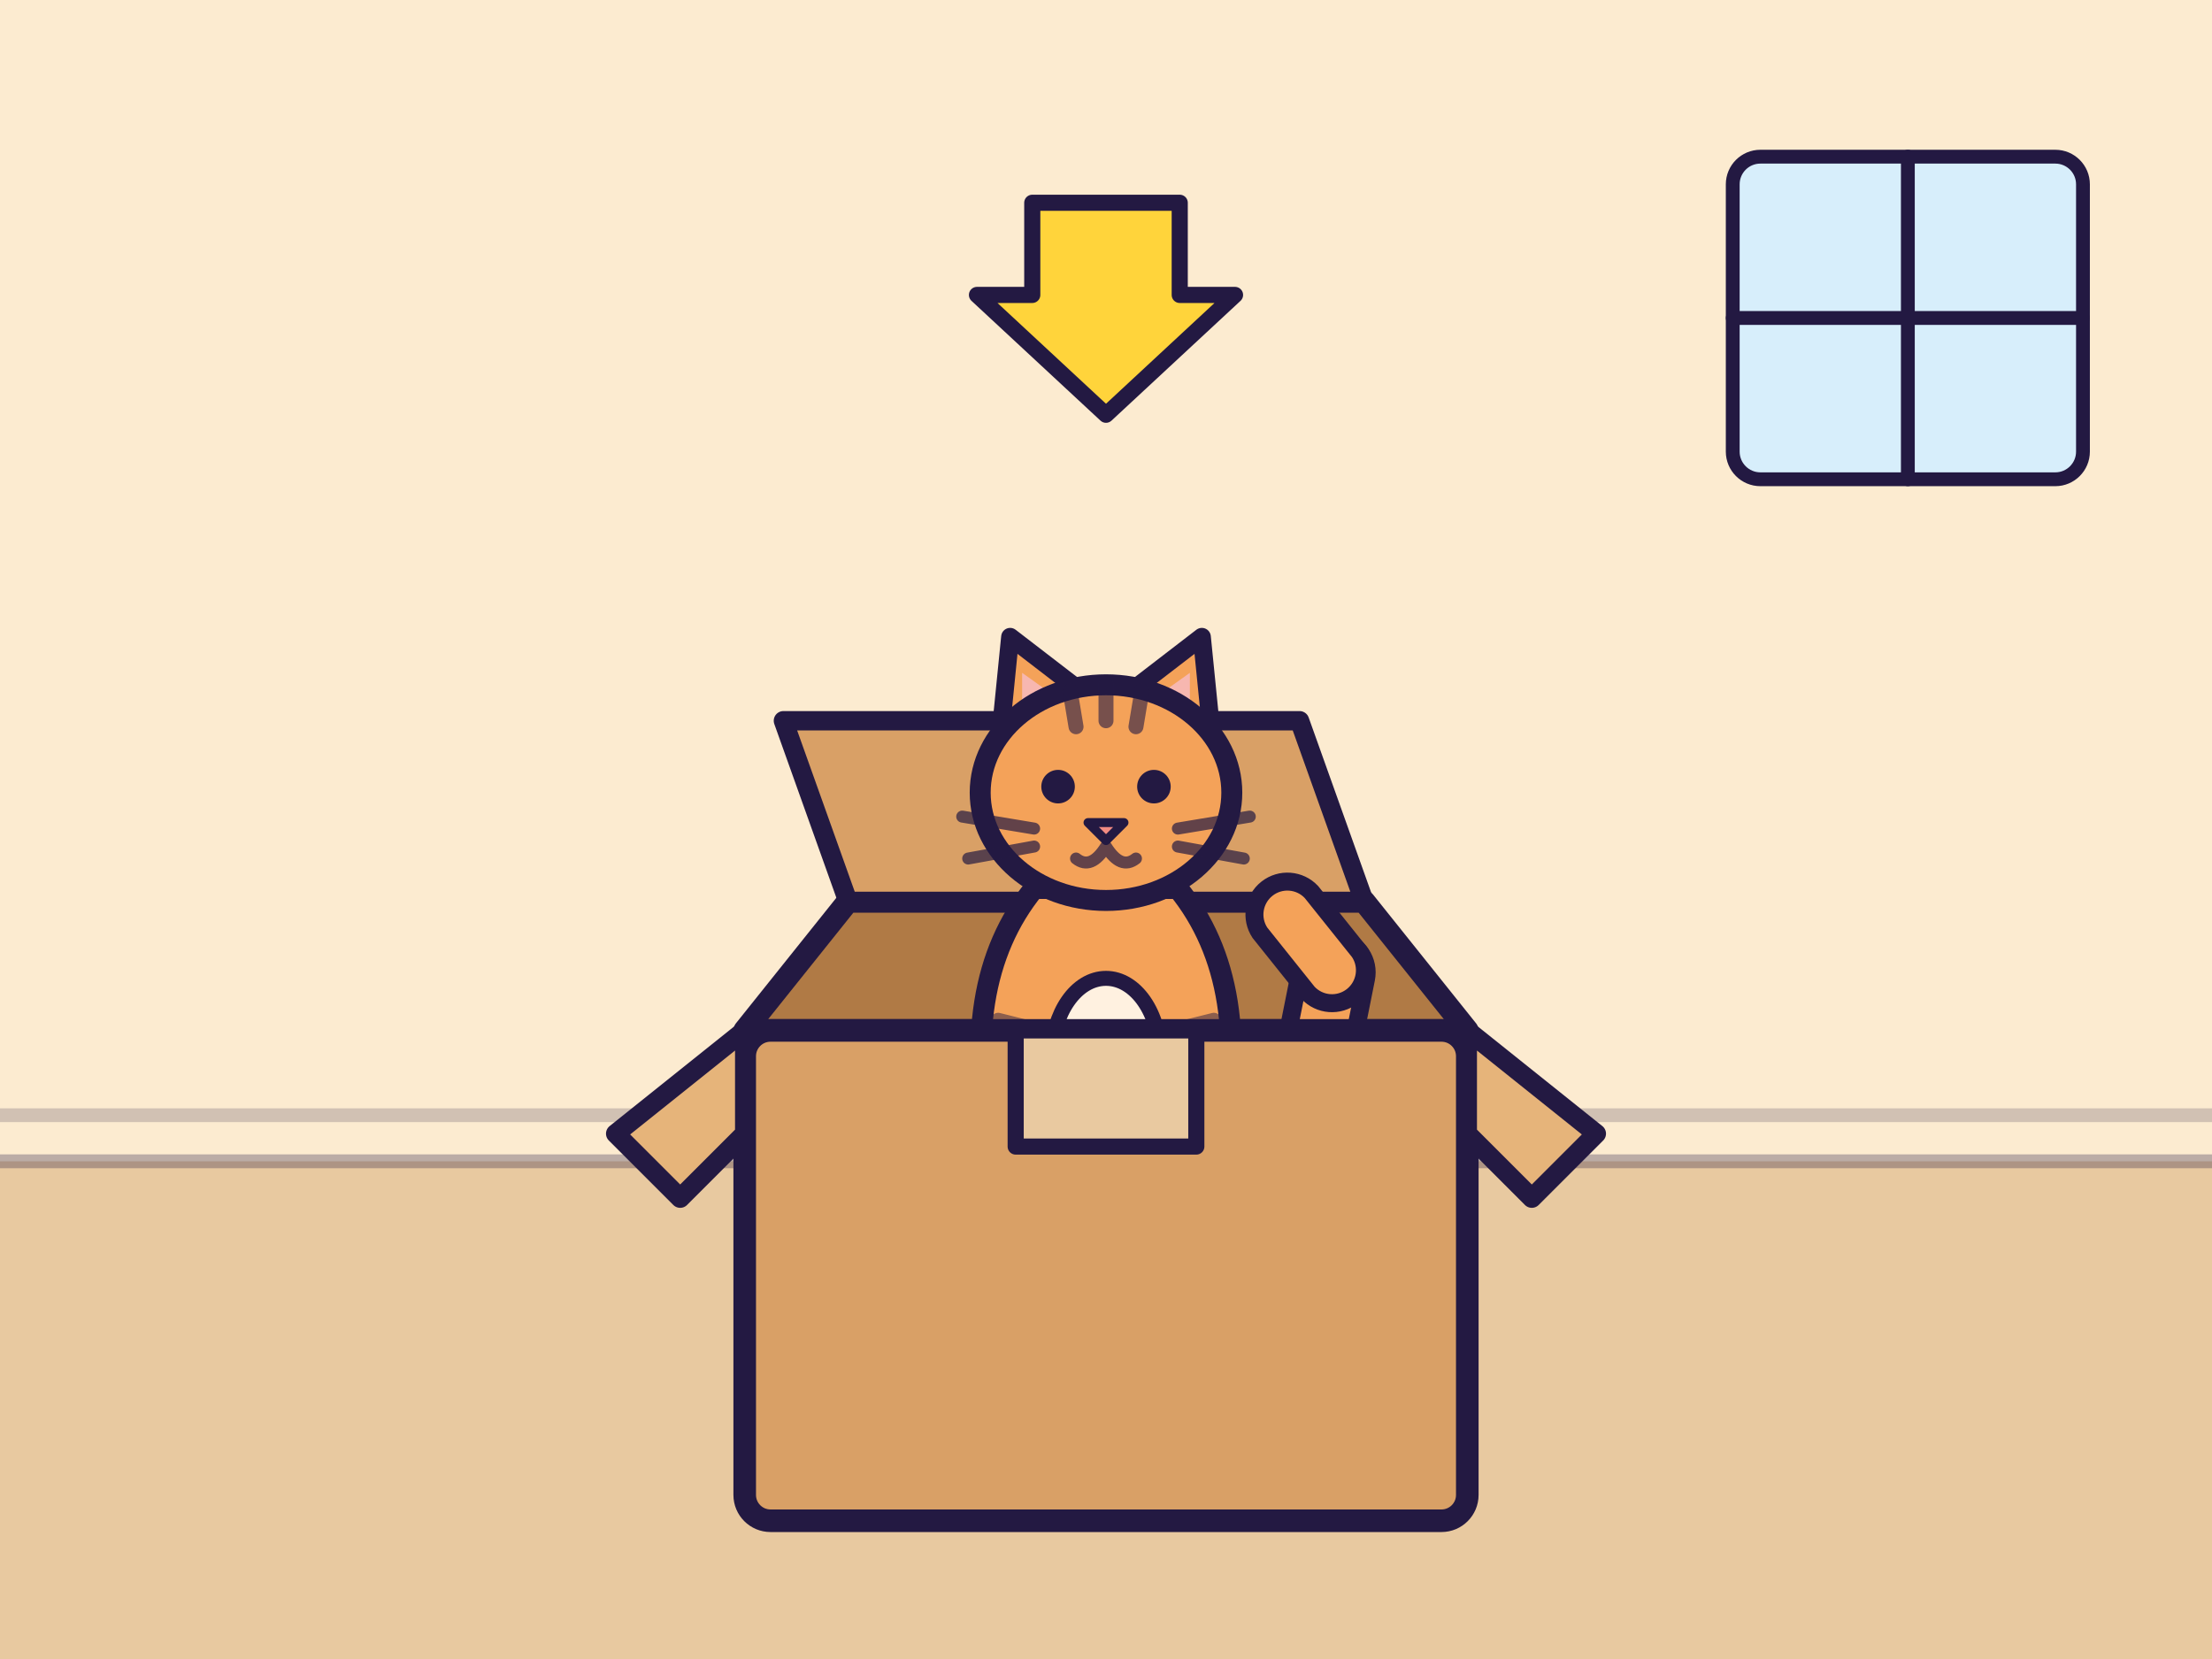
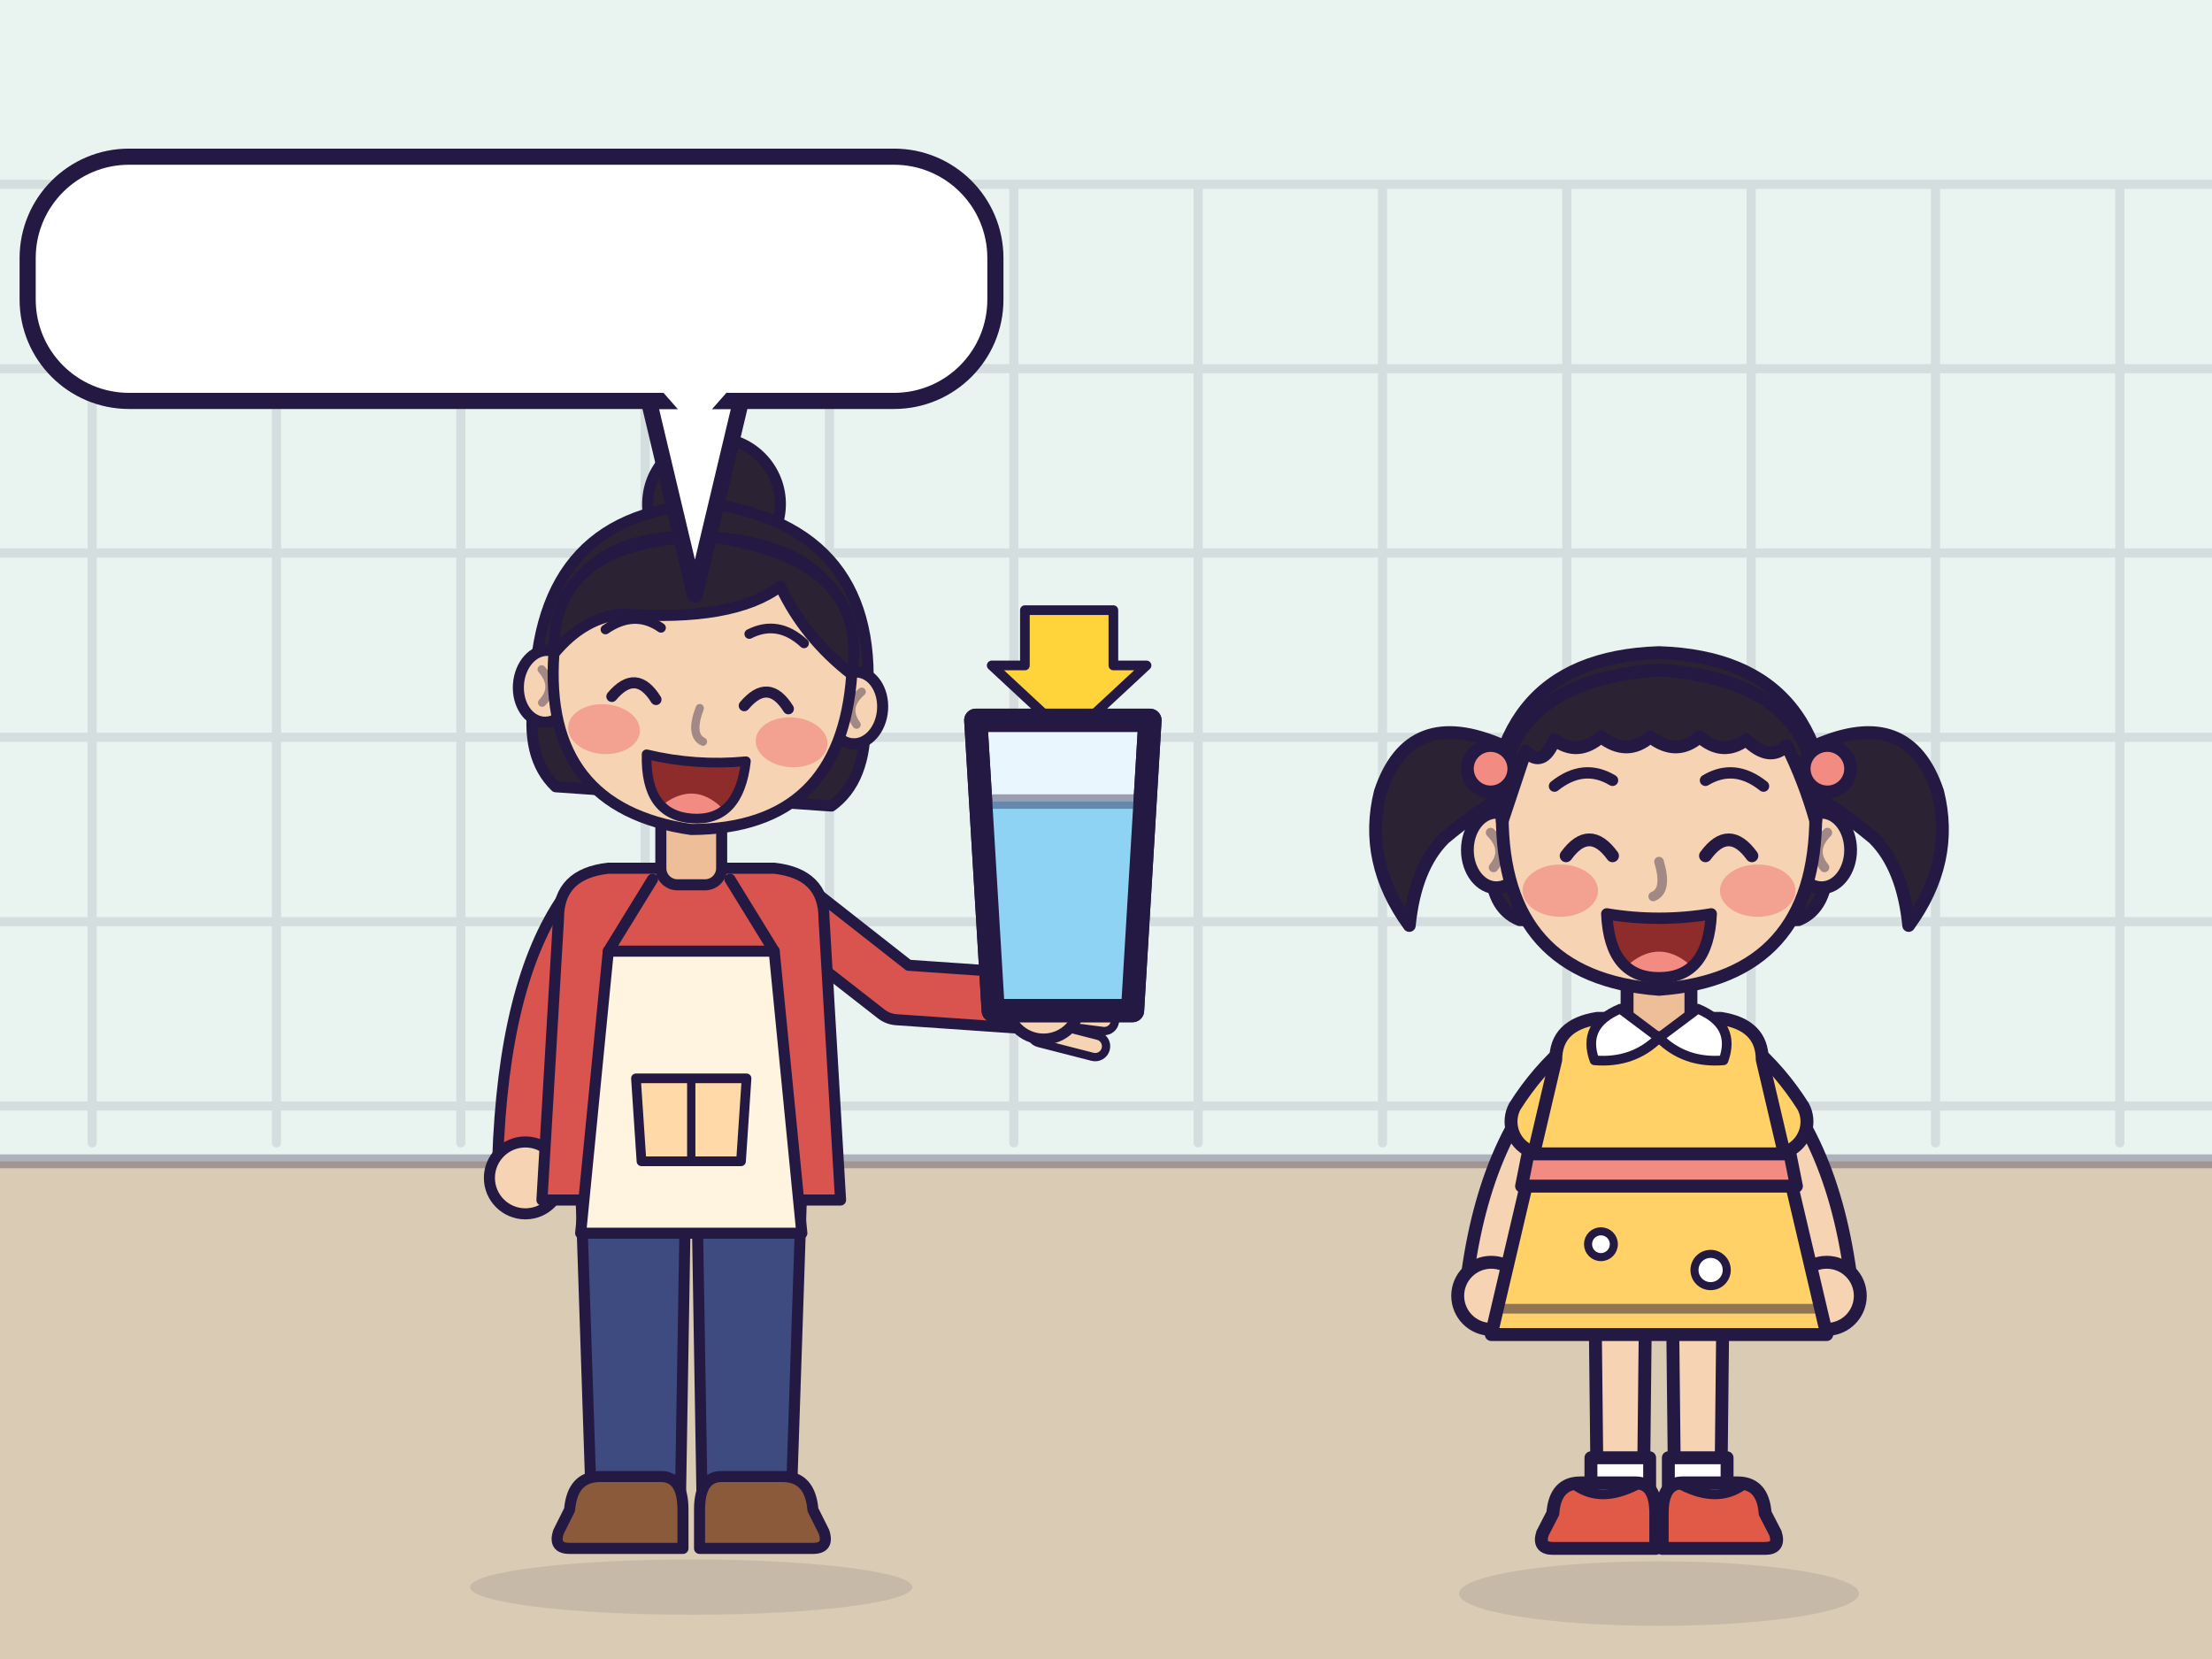
- <svg xmlns="http://www.w3.org/2000/svg" viewBox="0 0 480 360" role="img" aria-label="A cat sits inside a cardboard box with only its head poking out; the arrow points into the box.">
+ <svg xmlns="http://www.w3.org/2000/svg" viewBox="0 0 480 360" role="img" aria-label="Mom holds out a clear glass of water; an arrow points into the glass: &quot;杯子里有水。&quot;">
  <g stroke="#231942" stroke-width="3.5" stroke-linejoin="round" stroke-linecap="round">
-     <rect x="0" y="0" width="480" height="360" fill="#FCEBD0" stroke="none" />
-     <rect x="0" y="252" width="480" height="108" fill="#E8C9A0" stroke="none" />
+     <rect x="0" y="0" width="480" height="360" fill="#E9F4F1" stroke="none" />
+     <path d="M20 40L20 248M60 40L60 248M100 40L100 248M140 40L140 248M180 40L180 248M220 40L220 248M260 40L260 248M300 40L300 248M340 40L340 248M380 40L380 248M420 40L420 248M460 40L460 248M0 40L480 40M0 80L480 80M0 120L480 120M0 160L480 160M0 200L480 200M0 240L480 240" fill="none" stroke-width="2" opacity="0.1" />
+     <rect x="0" y="252" width="480" height="108" fill="#D9CBB4" stroke="none" />
    <path d="M0 252L480 252" fill="none" stroke-width="3" opacity="0.3" />
-     <path d="M0 242L480 242" fill="none" stroke-width="3" opacity="0.2" />
-     <rect x="376" y="34" width="76" height="70" rx="6" fill="#D7EEFB" stroke-width="3" />
-     <path d="M414 34L414 104M376 69L452 69" fill="none" stroke-width="3" />
-     <g transform="translate(240 330) scale(1.4 1.4)">
-       <g class="prop p-box">
-         <path d="M-56-76L-40-96L40-96L56-76Z" fill="#B07A45" />
-         <path d="M-40-96L-50-124L30-124L40-96Z" fill="#D9A066" stroke-width="3" />
-       </g>
-     </g>
-     <g transform="translate(240 250) scale(1.3 1.3)">
-       <g class="prop p-cat target">
-         <g transform="translate(14 -6)">
-           <g class="tail">
-             <path d="M1.1 5.4L21.1 1.4A5.5 5.5 0 0 0 18.9-9.4L-1.1-5.4A5.5 5.5 0 0 0 1.1 5.4Z" fill="#F4A259" stroke-width="3" />
-             <path d="M25.4-2.9L29.4-22.9A5.5 5.5 0 0 0 18.6-25.1L14.6-5.1A5.5 5.5 0 0 0 25.4-2.9Z" fill="#F4A259" stroke-width="3" />
-             <path d="M28.3-27.4L20.3-37.4A5.5 5.5 0 0 0 11.7-30.6L19.7-20.6A5.5 5.5 0 0 0 28.3-27.4Z" fill="#F4A259" stroke-width="3" />
+     <g transform="translate(232 160) scale(0.6 0.6)">
+       <g class="prop p-marker bob">
+         <path d="M-16-46L16-46L16-26L28-26L0 0L-28-26L-16-26Z" fill="#FFD43B" stroke-width="3.5" />
+       </g>
+     </g>
+     <g transform="translate(150 336) scale(0.6 0.6)">
+       <g class="char c-1 ch-mama">
+         <g transform="translate(-150 -432)">
+           <ellipse class="shadow" cx="150" cy="446" rx="80" ry="10" fill="#231942" stroke="none" opacity="0.1" />
+           <g class="figure" stroke="#231942" stroke-width="4" stroke-linejoin="round" stroke-linecap="round">
+             <g class="legs">
+               <path d="M110 300L148 300L146 420L114 420Z" fill="#3D4B80" />
+               <path d="M190 300L152 300L154 420L186 420Z" fill="#3D4B80" />
+               <path d="M147 418Q147 406 139 406L117 406Q107 406 106 418L102 426Q100 432 106 432L147 432Z" fill="#8A5A3B" />
+               <path d="M153 418Q153 406 161 406L183 406Q193 406 194 418L198 426Q200 432 194 432L153 432Z" fill="#8A5A3B" />
+             </g>
+             <g transform="translate(150 300)">
+               <g class="upper">
+                 <g transform="translate(-150 -300)">
+                   <g transform="translate(188 202)">
+                     <g class="arm-left act">
+                       <g transform="translate(-188 -202)">
+                         <path d="M181.8 209.9L218.7 238.7A10 10 0 0 0 224.2 240.8L269.1 243.9A10 10 0 0 0 270.5 224L228.6 221.1L194.2 194.1A10 10 0 0 0 181.8 209.9Z" fill="#D9534F" />
+                         <path d="M278.6 227.5L297.9 225.3A3.9 3.9 0 0 0 297 217.5L277.7 219.7A3.9 3.9 0 0 0 278.6 227.5Z" fill="#F6D3B3" stroke-width="3" />
+                         <path d="M277.6 234.8L300.3 234.9A3.9 3.9 0 0 0 300.4 227.1L277.6 227A3.9 3.9 0 0 0 277.6 234.8Z" fill="#F6D3B3" stroke-width="3" />
+                         <path d="M276.6 242L299.1 244.9A3.9 3.9 0 0 0 300.2 237.2L277.6 234.2A3.9 3.9 0 0 0 276.6 242Z" fill="#F6D3B3" stroke-width="3" />
+                         <path d="M275.6 249.2L295.1 254.2A3.9 3.9 0 0 0 297.1 246.6L277.6 241.6A3.9 3.9 0 0 0 275.6 249.2Z" fill="#F6D3B3" stroke-width="3" />
+                         <path d="M277.1 236.5L286.4 221.6A4.3 4.3 0 0 0 279.1 217L269.8 231.9A4.3 4.3 0 0 0 277.1 236.5Z" fill="#F6D3B3" stroke-width="3" />
+                         <circle class="hand" cx="277.4" cy="234.5" r="13.3" fill="#F6D3B3" />
+                       </g>
+                     </g>
+                   </g>
+                   <g transform="translate(112 202)">
+                     <g class="arm-right">
+                       <g transform="translate(-112 -202)">
+                         <path d="M103.8 196.3Q82.1 227.5 80 291.7A10 10 0 0 0 100 292.3Q101.9 234.1 120.2 207.7A10 10 0 0 0 103.8 196.3Z" fill="#D9534F" />
+                         <circle class="hand" cx="90" cy="298" r="13" fill="#F6D3B3" />
+                       </g>
+                     </g>
+                   </g>
+                   <g class="body">
+                     <path d="M102 204Q102 188 120 186L180 186Q198 188 198 204L204 306L96 306Z" fill="#D9534F" />
+                     <path class="apron" d="M120 216L180 216L190 318L110 318Z" fill="#FFF4E0" />
+                     <path d="M120 216L136 190M180 216L164 190" fill="none" stroke-width="4" />
+                     <path d="M130 262L170 262L168 292L132 292Z" fill="#FFD9A8" stroke-width="3.5" />
+                     <path d="M150 262L150 292" fill="none" stroke-width="3" />
+                     <g class="neck">
+                       <rect x="139" y="164" width="22" height="28" rx="6" fill="#EDBE98" />
+                     </g>
+                   </g>
+                   <g transform="translate(150 172) rotate(4)">
+                     <g class="head">
+                       <g transform="translate(-150 -172)">
+                         <g transform="translate(150 118) scale(1)" stroke-width="4">
+                           <g class="hair-back">
+                             <circle cx="0" cy="-64" r="24" fill="#2B2233" />
+                             <path d="M-60 10Q-64-58 0-64Q64-58 60 10Q62 32 50 42L-50 42Q-62 32-60 10Z" fill="#2B2233" />
+                           </g>
+                           <g class="ears">
+                             <ellipse cx="-56" cy="6" rx="10" ry="13" fill="#F6D3B3" />
+                             <ellipse cx="56" cy="6" rx="10" ry="13" fill="#F6D3B3" />
+                             <path d="M-58 0Q-52 6-57 12" fill="none" stroke-width="3" opacity="0.4" />
+                             <path d="M58 0Q52 6 57 12" fill="none" stroke-width="3" opacity="0.4" />
+                           </g>
+                           <path class="face" d="M-54-6Q-54-52 0-52Q54-52 54-6Q54 50 0 54Q-54 50-54-6Z" fill="#F6D3B3" />
+                           <g class="hair">
+                             <path d="M-54-6Q-58-48 0-52Q58-48 54-6Q36-18 26-36Q10-22-30-22Q-44-20-54-6Z" fill="#2B2233" />
+                           </g>
+                           <g class="cheeks">
+                             <ellipse cx="-34" cy="20" rx="13" ry="9" fill="#F28B82" stroke="none" opacity="0.7" />
+                             <ellipse cx="34" cy="20" rx="13" ry="9" fill="#F28B82" stroke="none" opacity="0.7" />
+                           </g>
+                           <g class="brows">
+                             <path d="M-36-16Q-26-24-16-18M16-18Q26-24 36-16" fill="none" stroke-width="3.5" />
+                           </g>
+                           <g transform="translate(0 4)">
+                             <g class="eyes">
+                               <g transform="translate(0 -4)">
+                                 <path d="M-32 8Q-24-3-16 8M16 8Q24-3 32 8" fill="none" stroke-width="4" />
+                               </g>
+                             </g>
+                           </g>
+                           <g class="nose">
+                             <path d="M0 10Q-3 20 2 22" fill="none" stroke-width="3" opacity="0.4" />
+                           </g>
+                           <g class="mouth">
+                             <path d="M-18 28Q0 31 18 28Q17 50 0 50Q-17 50-18 28Z" fill="#8E2B2B" stroke="none" />
+                             <path d="M-10 45Q0 37 10 45Q6 50 0 50Q-6 50-10 45Z" fill="#F28B82" stroke="none" />
+                             <path d="M-18 28Q0 31 18 28Q17 50 0 50Q-17 50-18 28Z" fill="none" stroke-width="3.5" />
+                           </g>
+                         </g>
+                       </g>
+                     </g>
+                   </g>
+                   <g transform="translate(284.4 237.5) scale(2.1 2.1)">
+                     <g class="prop p-glass">
+                       <path d="M-15-50L15-50L12 0L-12 0Z" fill="#EAF6FD" />
+                       <path d="M-13.6-36L13.6-36L11.8-2L-11.8-2Z" fill="#8FD3F4" stroke="none" />
+                       <path d="M-13.6-36L13.6-36" fill="none" stroke-width="2.5" opacity="0.4" />
+                       <path d="M-15-50L15-50L12 0L-12 0Z" fill="none" />
+                     </g>
+                   </g>
+                 </g>
+               </g>
+             </g>
          </g>
        </g>
-         <path d="M-19 0Q-25-28-12-44L12-44Q25-28 19 0Z" fill="#F4A259" />
-         <path d="M-18-22L-10-20M18-22L10-20M-19-12L-11-11M19-12L11-11" fill="none" stroke-width="2.5" opacity="0.5" />
-         <ellipse cx="0" cy="-16" rx="9" ry="13" fill="#FFF1E0" stroke-width="2.5" />
-         <ellipse cx="-9" cy="-3" rx="7" ry="4.5" fill="#F4A259" stroke-width="2.5" />
-         <ellipse cx="9" cy="-3" rx="7" ry="4.5" fill="#F4A259" stroke-width="2.5" />
-         <path d="M-18-66L-16-86L-3-76Z" fill="#F4A259" stroke-width="3" />
-         <path d="M18-66L16-86L3-76Z" fill="#F4A259" stroke-width="3" />
-         <path d="M-14-70L-14-80L-7-75Z" fill="#F7B7B0" stroke="none" />
-         <path d="M14-70L14-80L7-75Z" fill="#F7B7B0" stroke="none" />
-         <ellipse cx="0" cy="-60" rx="21" ry="18" fill="#F4A259" />
-         <path d="M-6-77L-5-71M0-78L0-72M6-77L5-71" fill="none" stroke-width="2.5" opacity="0.6" />
-         <g class="eyes" transform="translate(0 0)">
-           <circle cx="-8" cy="-61" r="2.8" fill="#231942" stroke="none" />
-           <circle cx="8" cy="-61" r="2.8" fill="#231942" stroke="none" />
+       </g>
+     </g>
+     <g transform="translate(360 336) scale(-0.7 0.7)">
+       <g class="char c-2 ch-meimei">
+         <g transform="translate(-150 -432)">
+           <ellipse class="shadow" cx="150" cy="446" rx="62" ry="10" fill="#231942" stroke="none" opacity="0.1" />
+           <g class="figure" stroke="#231942" stroke-width="4" stroke-linejoin="round" stroke-linecap="round">
+             <g class="legs">
+               <path d="M129.9 329.7L146.1 329.7L145.1 422.6L130.9 422.6Z" fill="#F6D3B3" />
+               <path d="M128.9 403.9L147.1 403.9L147.1 422.6L128.9 422.6Z" fill="#FFFFFF" />
+               <path d="M153.9 329.7L170.1 329.7L169.1 422.6L154.9 422.6Z" fill="#F6D3B3" />
+               <path d="M152.9 403.9L171.1 403.9L171.1 422.6L152.9 422.6Z" fill="#FFFFFF" />
+               <path d="M149 421.1Q149 411.7 142.8 411.7L125.6 411.7Q117.8 411.7 117.1 421.1L113.9 427.3Q112.4 432 117.1 432L149 432Z" fill="#E05A47" />
+               <path d="M124.1 412.5Q131.9 418 142.8 412.5" fill="none" stroke-width="3" />
+               <path d="M151 421.1Q151 411.7 157.2 411.7L174.4 411.7Q182.2 411.7 182.9 421.1L186.1 427.3Q187.6 432 182.9 432L151 432Z" fill="#E05A47" />
+               <path d="M175.9 412.5Q168.1 418 157.2 412.5" fill="none" stroke-width="3" />
+             </g>
+             <g transform="translate(150 333.7)">
+               <g class="upper">
+                 <g transform="translate(-150 -333.7)">
+                   <g transform="translate(172 283.7)">
+                     <g class="arm-left">
+                       <g transform="translate(-172 -283.7)">
+                         <path d="M167.2 289.3Q189.1 308 194.7 348.7A7.4 7.4 0 0 0 209.3 346.7Q202.9 300.4 176.8 278.1A7.4 7.4 0 0 0 167.2 289.3Z" fill="#F6D3B3" />
+                         <path d="M165.5 291.3Q172.5 297.3 177.8 305.6A10 10 0 0 0 194.7 295Q187.8 284.1 178.5 276.1A10 10 0 0 0 165.5 291.3Z" fill="#FFD166" />
+                         <circle class="hand" cx="202" cy="353.7" r="10.4" fill="#F6D3B3" />
+                       </g>
+                     </g>
+                   </g>
+                   <g transform="translate(128 283.7)">
+                     <g class="arm-right">
+                       <g transform="translate(-128 -283.7)">
+                         <path d="M123.2 278.1Q97.1 300.4 90.7 346.7A7.4 7.4 0 0 0 105.3 348.7Q110.9 308 132.8 289.3A7.4 7.4 0 0 0 123.2 278.1Z" fill="#F6D3B3" />
+                         <path d="M121.5 276.1Q112.2 284.1 105.3 295A10 10 0 0 0 122.2 305.6Q127.5 297.3 134.5 291.3A10 10 0 0 0 121.5 276.1Z" fill="#FFD166" />
+                         <circle class="hand" cx="98" cy="353.7" r="10.4" fill="#F6D3B3" />
+                       </g>
+                     </g>
+                   </g>
+                   <g class="body">
+                     <path d="M118 280.5Q118 269.7 130.8 267.7L169.2 267.7Q182 269.7 182 280.5L202 365.7L98 365.7Z" fill="#FFD166" />
+                     <path d="M109.4 309.7L190.6 309.7L192.6 319.7L107.4 319.7Z" fill="#F28B82" />
+                     <g class="neck">
+                       <rect x="140.1" y="250.7" width="19.8" height="23" rx="6" fill="#EDBE98" />
+                     </g>
+                     <path d="M138 264.7Q126 269.7 130 280.7Q142 281.7 150 273.7Z" fill="#FFFFFF" stroke-width="3" />
+                     <path d="M162 264.7Q174 269.7 170 280.7Q158 281.7 150 273.7Z" fill="#FFFFFF" stroke-width="3" />
+                     <circle cx="134" cy="345.7" r="5" fill="#FFFFFF" stroke-width="2.5" />
+                     <circle cx="168" cy="337.7" r="4" fill="#FFFFFF" stroke-width="2.5" />
+                     <path d="M101.6 357.7L198.4 357.7" fill="none" stroke-width="3" opacity="0.5" />
+                   </g>
+                   <g transform="translate(150 258.7)">
+                     <g class="head">
+                       <g transform="translate(-150 -258.7)">
+                         <g transform="translate(150 210.1) scale(0.9)" stroke-width="4.4">
+                           <g class="hair-back">
+                             <path d="M-54-30Q-86-44-96-14Q-102 10-86 32Q-84 12-74 2Q-62-8-54-12Z" fill="#2B2233" />
+                             <path d="M54-30Q86-44 96-14Q102 10 86 32Q84 12 74 2Q62-8 54-12Z" fill="#2B2233" />
+                             <path d="M-58 10Q-62-60 0-62Q62-60 58 10Q58 26 48 30L-48 30Q-58 26-58 10Z" fill="#2B2233" />
+                           </g>
+                           <g class="ears">
+                             <ellipse cx="-56" cy="6" rx="10" ry="13" fill="#F6D3B3" />
+                             <ellipse cx="56" cy="6" rx="10" ry="13" fill="#F6D3B3" />
+                             <path d="M-58 0Q-52 6-57 12" fill="none" stroke-width="3.3" opacity="0.4" />
+                             <path d="M58 0Q52 6 57 12" fill="none" stroke-width="3.3" opacity="0.4" />
+                           </g>
+                           <path class="face" d="M-54-6Q-54-52 0-52Q54-52 54-6Q54 50 0 54Q-54 50-54-6Z" fill="#F6D3B3" />
+                           <g class="hair">
+                             <path d="M-54-4Q-58-52 0-56Q58-52 54-4Q50-16 46-28Q40-22 36-32Q28-26 20-33Q11-26 3-33Q-6-26-14-33Q-22-26-30-32Q-38-24-44-30Q-50-18-54-4Z" fill="#2B2233" />
+                             <circle cx="-58" cy="-22" r="8" fill="#F28B82" />
+                             <circle cx="58" cy="-22" r="8" fill="#F28B82" />
+                           </g>
+                           <g class="cheeks">
+                             <ellipse cx="-34" cy="20" rx="13" ry="9" fill="#F28B82" stroke="none" opacity="0.7" />
+                             <ellipse cx="34" cy="20" rx="13" ry="9" fill="#F28B82" stroke="none" opacity="0.7" />
+                           </g>
+                           <g class="brows">
+                             <path d="M-36-16Q-26-24-16-18M16-18Q26-24 36-16" fill="none" stroke-width="3.9" />
+                           </g>
+                           <g transform="translate(0 4)">
+                             <g class="eyes">
+                               <g transform="translate(0 -4)">
+                                 <path d="M-32 8Q-24-3-16 8M16 8Q24-3 32 8" fill="none" stroke-width="4.4" />
+                               </g>
+                             </g>
+                           </g>
+                           <g class="nose">
+                             <path d="M0 10Q-3 20 2 22" fill="none" stroke-width="3.3" opacity="0.4" />
+                           </g>
+                           <g class="mouth">
+                             <path d="M-18 28Q0 31 18 28Q17 50 0 50Q-17 50-18 28Z" fill="#8E2B2B" stroke="none" />
+                             <path d="M-10 45Q0 37 10 45Q6 50 0 50Q-6 50-10 45Z" fill="#F28B82" stroke="none" />
+                             <path d="M-18 28Q0 31 18 28Q17 50 0 50Q-17 50-18 28Z" fill="none" stroke-width="3.9" />
+                           </g>
+                         </g>
+                       </g>
+                     </g>
+                   </g>
+                 </g>
+               </g>
+             </g>
+           </g>
        </g>
-         <path d="M-3-55L3-55L0-52Z" fill="#F28B82" stroke-width="1.5" />
-         <path d="M-5-49Q-2.5-47 0-51Q2.5-47 5-49M-12-54L-24-56M-12-51L-23-49M12-54L24-56M12-51L23-49" fill="none" stroke-width="2" opacity="0.7" />
-       </g>
-     </g>
-     <g transform="translate(240 330) scale(1.4 1.4)">
-       <g class="prop p-box">
-         <rect x="-56" y="-76" width="112" height="76" rx="4" fill="#D9A066" />
-         <rect x="-14" y="-76" width="28" height="18" rx="0" fill="#E9C9A0" stroke-width="2.5" />
-         <path d="M-56-76L-76-60L-66-50L-56-60Z" fill="#E6B47A" stroke-width="3" />
-         <path d="M56-76L76-60L66-50L56-60Z" fill="#E6B47A" stroke-width="3" />
-       </g>
-     </g>
-     <g transform="translate(240 90)">
-       <g class="prop p-marker bob">
-         <path d="M-16-46L16-46L16-26L28-26L0 0L-28-26L-16-26Z" fill="#FFD43B" stroke-width="3.5" />
+       </g>
+     </g>
+     <g transform="translate(150.8 129)">
+       <g class="bubble b-1 has-text line-0">
+         <g transform="translate(-150.8 -129)">
+           <path d="M140.8 87L150.8 129L160.8 87Z" fill="#FFFFFF" />
+           <rect x="6" y="34" width="210" height="53" rx="22" fill="#FFFFFF" />
+           <path d="M142 83L150.8 93L159.6 83Z" fill="#FFFFFF" stroke="none" />
+         </g>
      </g>
    </g>
  </g>
</svg>
